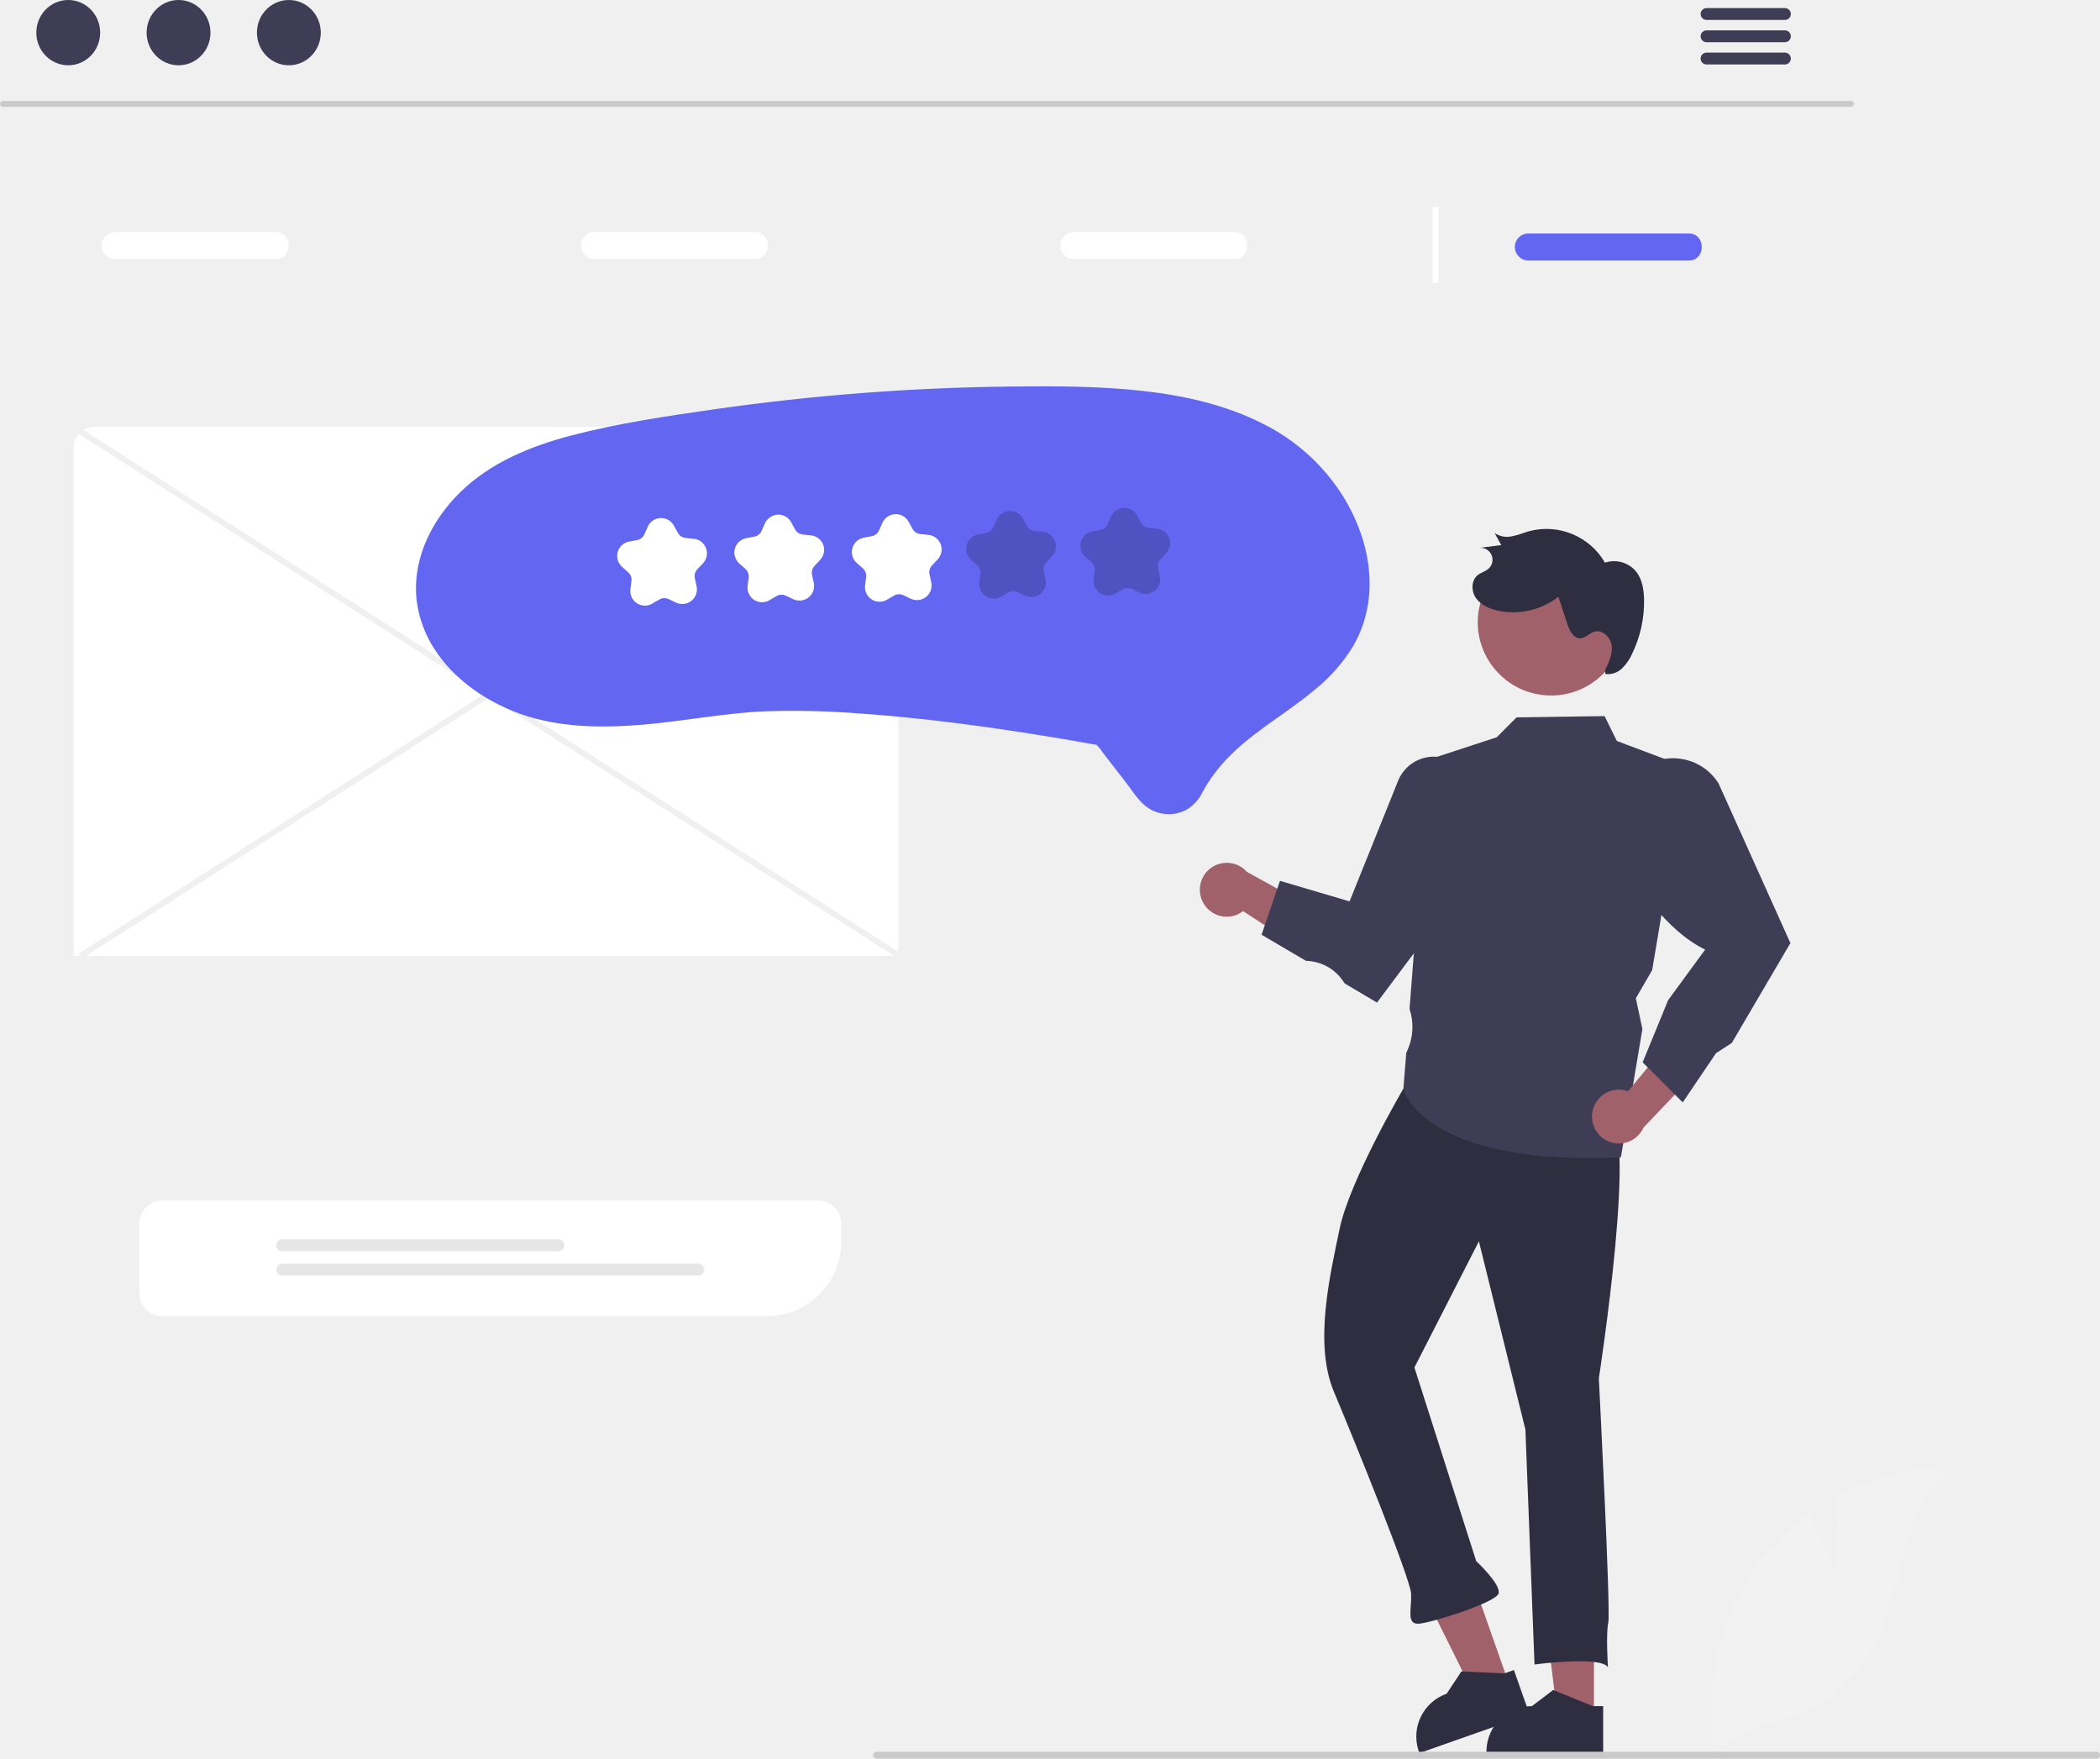
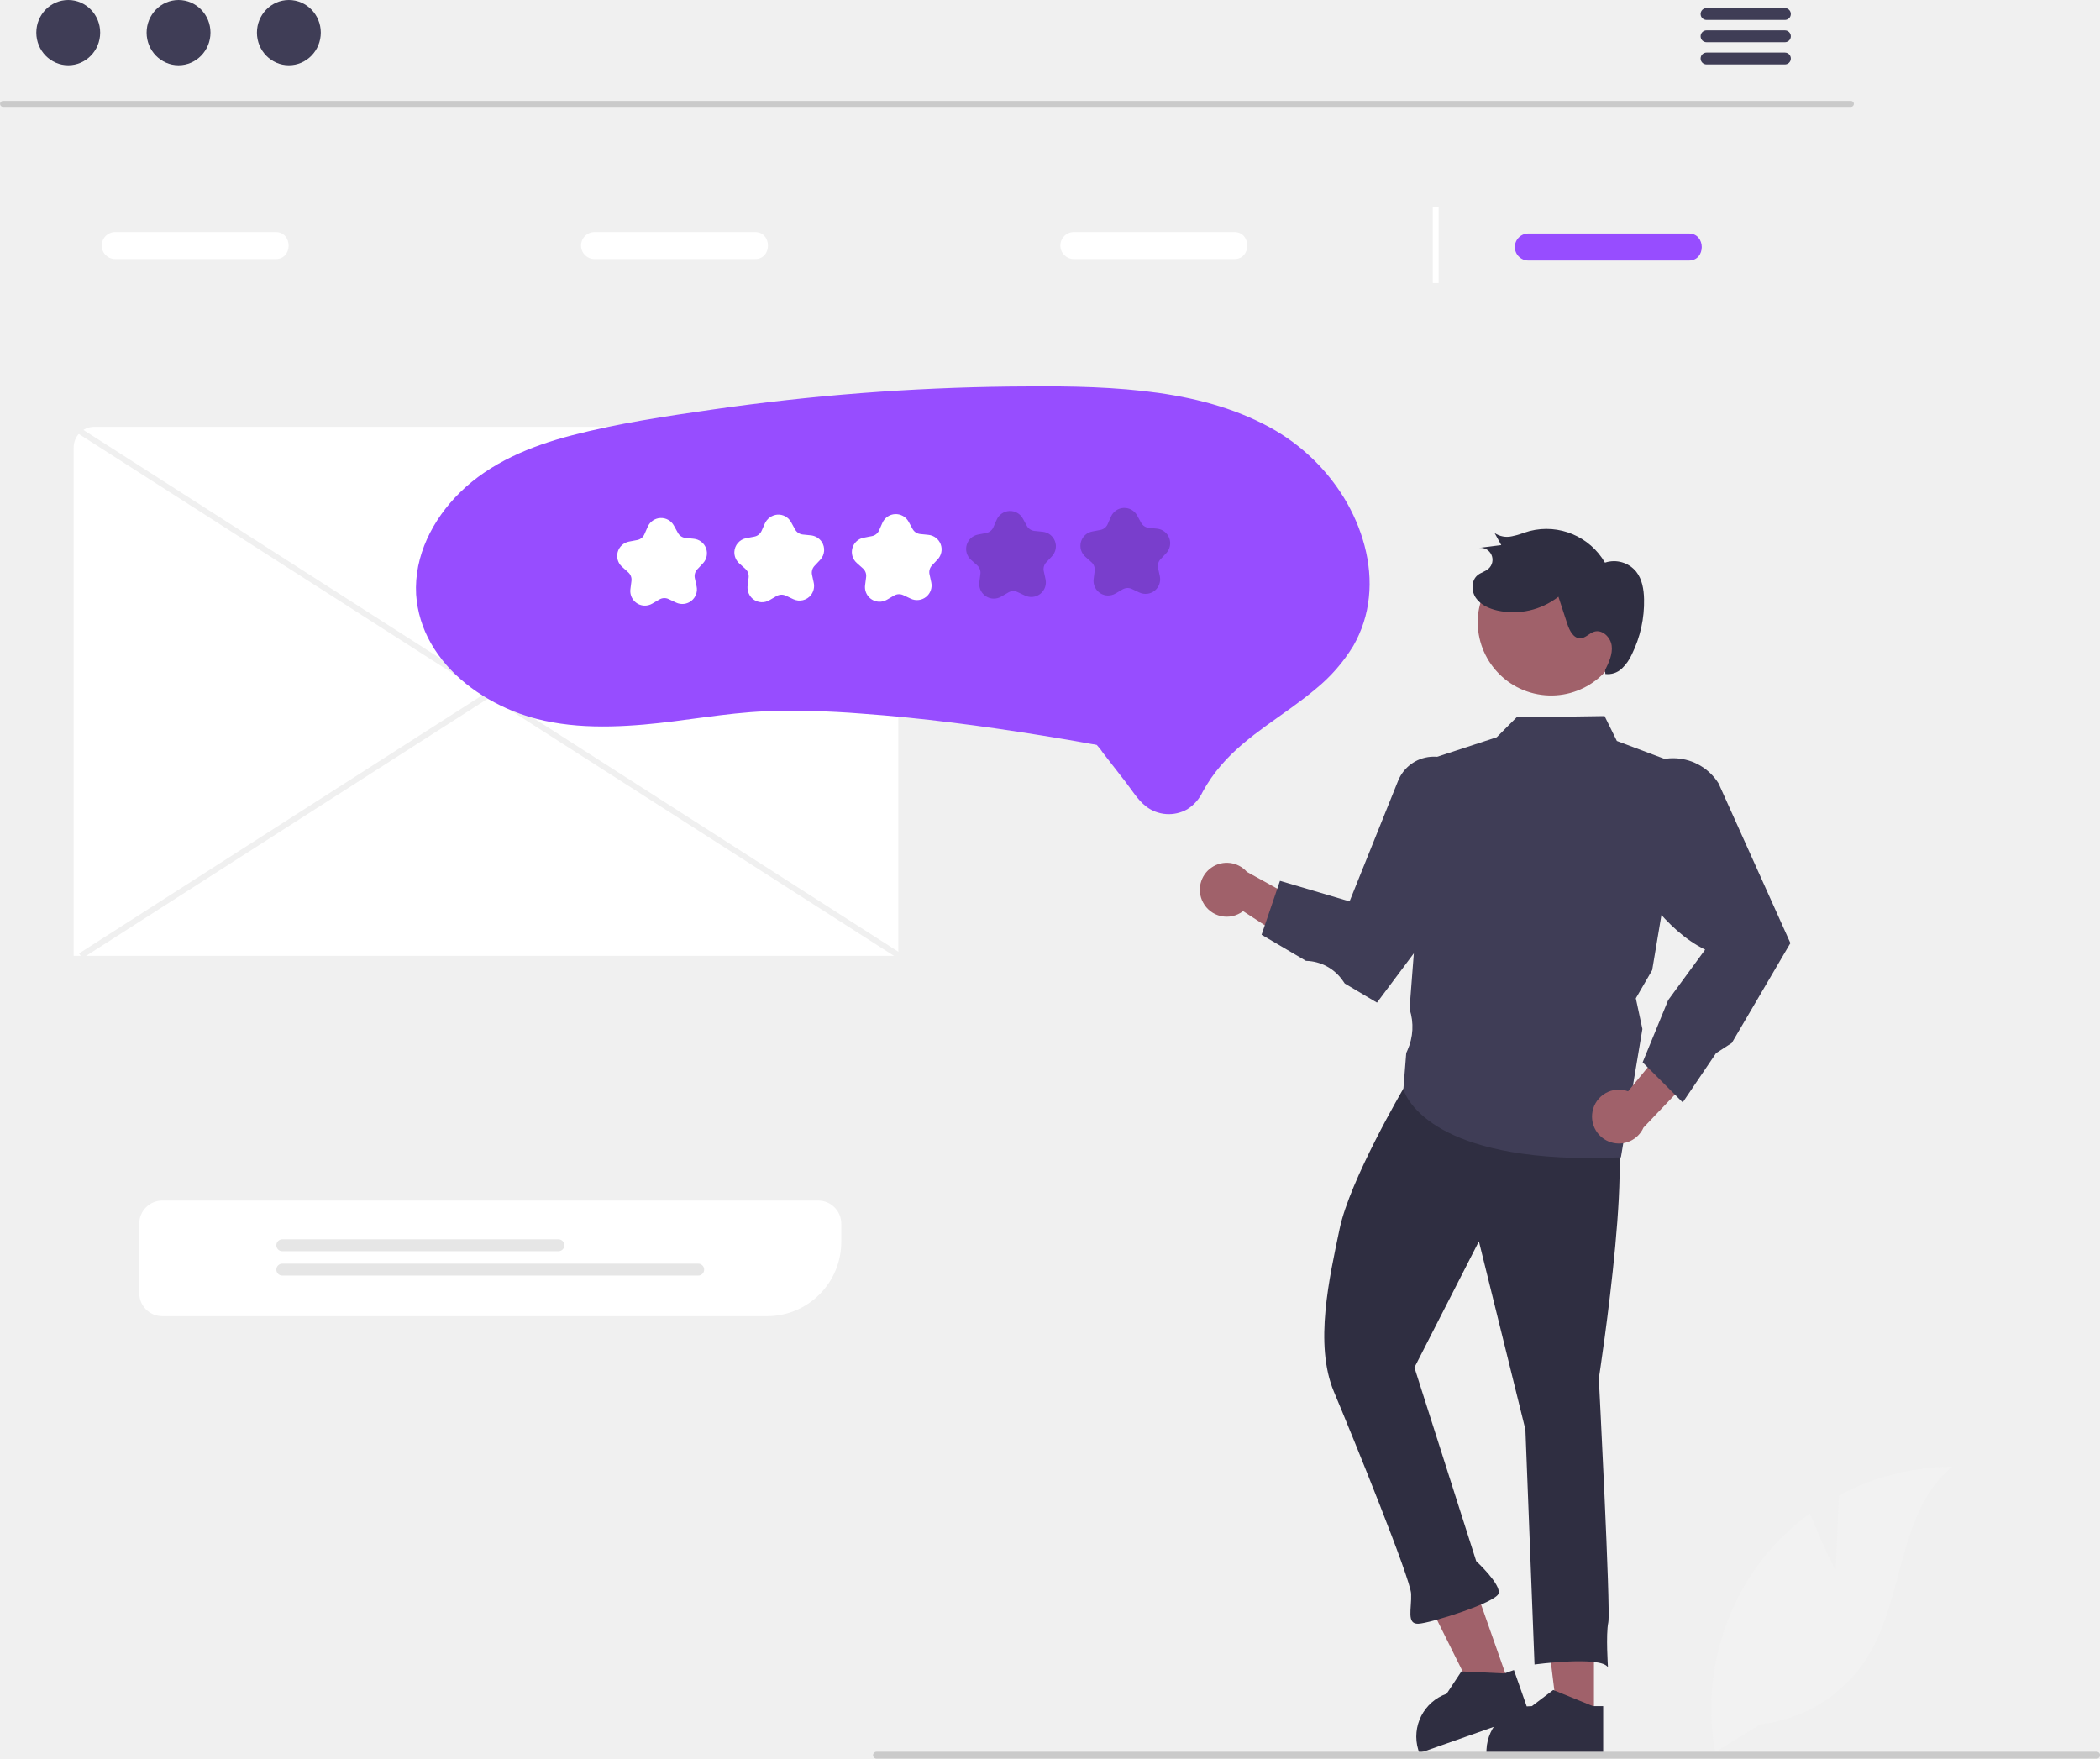
<svg xmlns="http://www.w3.org/2000/svg" data-name="Layer 1" width="718.509" height="601.718" viewBox="0 0 718.509 601.718">
  <path d="M895.346,200.623H263.022a1.016,1.016,0,0,1,0-2.031H895.346a1.016,1.016,0,0,1,0,2.031Z" transform="translate(-262.029 -164.07)" fill="#cacaca" />
  <ellipse cx="23.348" cy="11.169" rx="10.925" ry="11.169" fill="#3f3d56" />
  <ellipse cx="61.09" cy="11.169" rx="10.925" ry="11.169" fill="#3f3d56" />
  <ellipse cx="98.832" cy="11.169" rx="10.925" ry="11.169" fill="#3f3d56" />
  <path d="M872.729,166.838h-26.81a2.03,2.03,0,0,0,0,4.06h26.81a2.03,2.03,0,0,0,0-4.06Z" transform="translate(-262.029 -164.07)" fill="#3f3d56" />
  <path d="M872.729,174.458h-26.81a2.03,2.03,0,0,0,0,4.06h26.81a2.03,2.03,0,0,0,0-4.06Z" transform="translate(-262.029 -164.07)" fill="#3f3d56" />
  <path d="M872.729,182.068h-26.81a2.03,2.03,0,0,0,0,4.06h26.81a2.03,2.03,0,0,0,0-4.06Z" transform="translate(-262.029 -164.07)" fill="#3f3d56" />
  <path d="M862.717,234.906H286.777a12.048,12.048,0,0,0-12.03,12.03v1.94a12.048,12.048,0,0,0,12.03,12.03H862.717a12.048,12.048,0,0,0,12.03-12.03v-1.94A12.048,12.048,0,0,0,862.717,234.906Z" transform="translate(-262.029 -164.07)" fill="#f0f0f0" />
  <path d="M356.282,252.706H301.459a4.629,4.629,0,0,1,0-9.259h54.823C362.253,243.364,362.312,252.79,356.282,252.706Z" transform="translate(-262.029 -164.07)" fill="#fff" />
  <path d="M520.282,252.706H465.459a4.629,4.629,0,0,1,0-9.259h54.823C526.253,243.364,526.312,252.79,520.282,252.706Z" transform="translate(-262.029 -164.07)" fill="#fff" />
  <path d="M684.282,252.706H629.459a4.629,4.629,0,0,1,0-9.259h54.823C690.253,243.364,690.312,252.79,684.282,252.706Z" transform="translate(-262.029 -164.07)" fill="#fff" />
-   <path d="M839.782,253.206H784.959a4.629,4.629,0,0,1,0-9.259h54.823C845.753,243.864,845.812,253.29,839.782,253.206Z" transform="translate(-262.029 -164.07)" fill="#6366f1" />
+   <path d="M839.782,253.206H784.959a4.629,4.629,0,0,1,0-9.259h54.823C845.753,243.864,845.812,253.29,839.782,253.206Z" transform="translate(-262.029 -164.07)" fill="#974dff" />
  <rect x="490.218" y="70.836" width="2" height="26" fill="#fff" />
  <path d="M547.292,619.718H312.239a7.909,7.909,0,0,1-7.9-7.9V577.393a7.909,7.909,0,0,1,7.9-7.9H547.292a7.909,7.909,0,0,1,7.9,7.9V611.819A7.909,7.909,0,0,1,547.292,619.718Z" transform="translate(-262.029 -164.07)" fill="#f0f0f0" />
  <path d="M524.454,614.39H317.569a7.909,7.909,0,0,1-7.9-7.9v-23.764a7.909,7.909,0,0,1,7.9-7.9h224.395a7.909,7.909,0,0,1,7.9,7.9v6.254A25.438,25.438,0,0,1,524.454,614.39Z" transform="translate(-262.029 -164.07)" fill="#fff" />
  <path d="M453.09,592.157H358.617a2.037,2.037,0,1,1,0-4.075h94.473a2.037,2.037,0,0,1,0,4.075Z" transform="translate(-262.029 -164.07)" fill="#e6e6e6" />
  <path d="M500.915,600.49H358.617a2.037,2.037,0,1,1,0-4.075H500.915a2.037,2.037,0,0,1,0,4.075Z" transform="translate(-262.029 -164.07)" fill="#e6e6e6" />
  <path d="M562.307,530.106H294.297a8.076,8.076,0,0,1-8.066-8.066V317.172a8.075,8.075,0,0,1,8.066-8.066H562.307a8.075,8.075,0,0,1,8.066,8.066V522.04A8.076,8.076,0,0,1,562.307,530.106Z" transform="translate(-262.029 -164.07)" fill="#fff" />
  <path d="M562.307,531.106H294.297a9.077,9.077,0,0,1-9.066-9.066V317.172a9.077,9.077,0,0,1,9.066-9.066H562.307a9.077,9.077,0,0,1,9.066,9.066V522.04A9.077,9.077,0,0,1,562.307,531.106Zm-268.01-221a7.074,7.074,0,0,0-7.066,7.066V522.04a7.074,7.074,0,0,0,7.066,7.066H562.307a7.074,7.074,0,0,0,7.066-7.066V317.172a7.074,7.074,0,0,0-7.066-7.066Z" transform="translate(-262.029 -164.07)" fill="#f0f0f0" />
  <path d="M286.85,491.106V522.04a7.458,7.458,0,0,0,7.447,7.447H562.307a7.458,7.458,0,0,0,7.447-7.447V491.106Z" transform="translate(-262.029 -164.07)" fill="#f0f0f0" />
  <rect x="428.295" y="234.4" width="2" height="333.56" transform="translate(-402.0729 382.3417) rotate(-57.37135)" fill="#f0f0f0" />
  <rect x="263.309" y="400.18" width="333.56" height="2" transform="translate(-410.4665 131.1432) rotate(-32.62865)" fill="#f0f0f0" />
  <polygon points="545.364 587.788 532.974 587.787 527.079 539.998 545.366 539.999 545.364 587.788" fill="#a0616a" />
  <path d="M807.063,747.809l-13.22-5.37-.39-.16-7.3,5.53a15.542,15.542,0,0,0-15.53,14.87c-.02.22-.02.45-.02.68v.51h39.95v-16.06Z" transform="translate(-262.029 -164.07)" fill="#2f2e41" />
  <polygon points="516.348 576.258 504.66 580.37 483.238 537.245 500.488 531.177 516.348 576.258" fill="#a0616a" />
  <path d="M776.722,736.618l-14.253-.678-.421-.022-5.051,7.639a15.542,15.542,0,0,0-9.714,19.182c.054.214.13.431.207.648l.169.481,37.685-13.26L780.014,735.46Z" transform="translate(-262.029 -164.07)" fill="#2f2e41" />
  <path d="M811.771,545.8c11.335-.44-2.706,89.89-2.706,89.89s4.107,79.305,3.237,83.467-.11,15.386-.11,15.386c-2.221-4.042-25.132-.991-25.132-.991l-3.117-80.376-15.913-64.4-22.062,43.168,21.146,66.261s8.563,7.924,7.653,11.055-23.341,10.193-27.463,10.353-2.261-5.072-2.461-10.225-19.596-52.905-26.418-69.152-1.518-39.157,1.964-55.805,21.803-47.889,21.803-47.889C764.933,510.893,800.436,546.239,811.771,545.8Z" transform="translate(-262.029 -164.07)" fill="#2f2e41" />
  <path d="M673.634,472.802a9.159,9.159,0,0,0,13.72,2.995l27.258,17.784-.083-16.913L688.657,462.373a9.208,9.208,0,0,0-15.024,10.428Z" transform="translate(-262.029 -164.07)" fill="#a0616a" />
  <path d="M805.884,560.28c-28.11.001-43.601-5.626-51.827-10.65-10.059-6.144-11.78-12.622-11.848-12.896l-.02-.078.979-12.32.428-.959a19.505,19.505,0,0,0,.734-14.007l-.031-.095.008-.099,6.573-85.245,23.26-7.619,6.767-6.799,30.127-.437,4.198,8.51,23.751,8.941L827.315,495.986l-5.594,9.642L823.972,516.13l-.016.095-7.338,43.8-.404.018Q810.785,560.285,805.884,560.28Z" transform="translate(-262.029 -164.07)" fill="#3f3d56" />
  <path d="M733.162,507.099l-11.028-6.538-.691-.998a15.734,15.734,0,0,0-12.454-6.748l-.128-.004L693.672,483.881l6.296-18.443,23.81,7.034,16.6-41.245a13.199,13.199,0,0,1,23.476-2.006,13.624,13.624,0,0,1,1.967,7.205v26.987l-.1.134Z" transform="translate(-262.029 -164.07)" fill="#3f3d56" />
  <path d="M806.889,544.418a9.159,9.159,0,0,1,12.187-6.979l20.656-25.152,5.002,16.156-20.382,21.408a9.208,9.208,0,0,1-17.462-5.433Z" transform="translate(-262.029 -164.07)" fill="#a0616a" />
  <path d="M837.773,541.239,824.057,527.522l8.731-21.274,12.654-17.278c-13.484-6.564-23.605-22.115-30.939-34.988l-.083-.145,1.826-14.304a18.367,18.367,0,0,1,3.874-9.143,18.37,18.37,0,0,1,29.909,1.709l24.592,54.668-.277.413-19.78,33.719-5.398,3.501Z" transform="translate(-262.029 -164.07)" fill="#3f3d56" />
  <path d="M817.602,380.403a25.105,25.105,0,0,1-49.751-6.771l.049-.356a25.105,25.105,0,0,1,49.694,7.126Z" transform="translate(-262.029 -164.07)" fill="#a0616a" />
  <path d="M811.213,393.333c1.289-2.619,2.614-5.43,2.251-8.327s-3.203-5.665-5.992-4.804c-1.668.515-2.928,2.162-4.672,2.246-2.399.116-3.774-2.629-4.521-4.912l-3.041-9.297a25.154,25.154,0,0,1-20.891,4.721c-2.823-.646-5.676-1.904-7.332-4.28s-1.646-6.062.625-7.858c1.114-.881,2.596-1.216,3.661-2.156a4.102,4.102,0,0,0-3.276-7.139l7.657-.957-2.281-4.126a7.535,7.535,0,0,0,5.992,1.099c2.06-.371,4-1.219,6.015-1.785a23.152,23.152,0,0,1,25.754,10.815,9.802,9.802,0,0,1,10.687,3.086c2.05,2.602,2.607,6.073,2.687,9.384a40.715,40.715,0,0,1-4.15,18.86,15.451,15.451,0,0,1-3.487,4.946,6.978,6.978,0,0,1-5.601,1.832" transform="translate(-262.029 -164.07)" fill="#2f2e41" />
-   <path d="M404.402,367.503a38.992,38.992,0,0,0,5.04,16.616c6.127,10.761,16.635,18.552,27.952,23.183,14.139,5.786,29.9,5.964,44.905,4.674,13.937-1.198,27.732-3.976,41.72-4.548a290.674,290.674,0,0,1,32.435.774c20.932,1.486,41.776,4.242,62.487,7.584q8.413,1.341,16.791,2.881a8.305,8.305,0,0,1,1.559.29c.101.042.264.009.357.068.169.106-.682-.269-.166.157A15.474,15.474,0,0,1,639.394,421.642l7.649,9.843c2.193,2.823,4.229,6.252,7.064,8.477a12.791,12.791,0,0,0,14.159.987,14.15,14.15,0,0,0,5.265-5.981,51.617,51.617,0,0,1,6.261-9.038c9.1-10.616,21.747-17.145,32.325-26.077a57.575,57.575,0,0,0,12.928-14.778,41.79,41.79,0,0,0,5.341-16.595c1.267-11.871-2.376-23.978-8.503-34.077a68.072,68.072,0,0,0-27.634-25.294c-12.802-6.522-26.968-9.699-41.168-11.282-15.076-1.681-30.328-1.676-45.478-1.506q-25.504.284-50.915,2.243-25.446,1.97-50.691,5.599c-16.149,2.322-32.496,4.742-48.304,8.85-13.965,3.629-27.89,9.302-38.319,19.581C410.103,341.735,403.654,354.241,404.402,367.503Z" transform="translate(-262.029 -164.07)" fill="#6366f1" />
+   <path d="M404.402,367.503a38.992,38.992,0,0,0,5.04,16.616c6.127,10.761,16.635,18.552,27.952,23.183,14.139,5.786,29.9,5.964,44.905,4.674,13.937-1.198,27.732-3.976,41.72-4.548a290.674,290.674,0,0,1,32.435.774c20.932,1.486,41.776,4.242,62.487,7.584q8.413,1.341,16.791,2.881a8.305,8.305,0,0,1,1.559.29c.101.042.264.009.357.068.169.106-.682-.269-.166.157A15.474,15.474,0,0,1,639.394,421.642l7.649,9.843c2.193,2.823,4.229,6.252,7.064,8.477a12.791,12.791,0,0,0,14.159.987,14.15,14.15,0,0,0,5.265-5.981,51.617,51.617,0,0,1,6.261-9.038c9.1-10.616,21.747-17.145,32.325-26.077a57.575,57.575,0,0,0,12.928-14.778,41.79,41.79,0,0,0,5.341-16.595c1.267-11.871-2.376-23.978-8.503-34.077a68.072,68.072,0,0,0-27.634-25.294c-12.802-6.522-26.968-9.699-41.168-11.282-15.076-1.681-30.328-1.676-45.478-1.506q-25.504.284-50.915,2.243-25.446,1.97-50.691,5.599c-16.149,2.322-32.496,4.742-48.304,8.85-13.965,3.629-27.89,9.302-38.319,19.581C410.103,341.735,403.654,354.241,404.402,367.503Z" transform="translate(-262.029 -164.07)" fill="#974dff" />
  <path d="M482.463,371.28a5.007,5.007,0,0,1-4.743-5.624l.359-2.825a3.373,3.373,0,0,0-1.098-2.937l-2.122-1.896a4.993,4.993,0,0,1,2.395-8.628l2.797-.531a3.367,3.367,0,0,0,2.453-1.949l1.148-2.607a4.994,4.994,0,0,1,8.947-.388l1.369,2.496a3.368,3.368,0,0,0,2.615,1.733l2.832.286a4.993,4.993,0,0,1,3.134,8.389l-1.95,2.074a3.361,3.361,0,0,0-.838,3.019l.602,2.784a4.993,4.993,0,0,1-7.009,5.572l-2.575-1.213a3.36,3.36,0,0,0-3.132.135l-2.461,1.433A4.999,4.999,0,0,1,482.463,371.28Z" transform="translate(-262.029 -164.07)" fill="#fff" />
  <path d="M522.558,370.115a5.043,5.043,0,0,1-3.363-1.502,5.173,5.173,0,0,1-1.354-4.323l.329-2.592a3.432,3.432,0,0,0-1.118-2.992l-1.968-1.759a5.133,5.133,0,0,1-1.799-4.029,4.991,4.991,0,0,1,4.065-4.715l2.765-.525a3.431,3.431,0,0,0,2.5-1.988l1.03-2.34a5.225,5.225,0,0,1,4.406-3.206,4.968,4.968,0,0,1,4.644,2.584l1.353,2.467a3.433,3.433,0,0,0,2.665,1.765l2.625.265a5.131,5.131,0,0,1,3.825,2.204,4.993,4.993,0,0,1-.518,6.202l-1.928,2.049a3.43,3.43,0,0,0-.854,3.075l.556,2.571a5.155,5.155,0,0,1-.906,4.319,4.98,4.98,0,0,1-6.064,1.435l-2.549-1.201a3.429,3.429,0,0,0-3.187.139l-2.432,1.416A4.999,4.999,0,0,1,522.558,370.115Z" transform="translate(-262.029 -164.07)" fill="#fff" />
  <path d="M562.757,369.945a5.007,5.007,0,0,1-4.743-5.624l.359-2.825a3.373,3.373,0,0,0-1.098-2.937l-2.122-1.896a4.993,4.993,0,0,1,2.395-8.628l2.797-.531a3.367,3.367,0,0,0,2.453-1.949l1.148-2.607a4.994,4.994,0,0,1,8.947-.388l1.369,2.496a3.368,3.368,0,0,0,2.614,1.733l2.832.286a4.993,4.993,0,0,1,3.134,8.389l-1.95,2.074a3.361,3.361,0,0,0-.838,3.019l.602,2.784a4.993,4.993,0,0,1-7.009,5.572l-2.575-1.213a3.36,3.36,0,0,0-3.132.135l-2.461,1.433A4.999,4.999,0,0,1,562.757,369.945Z" transform="translate(-262.029 -164.07)" fill="#fff" />
  <path d="M601.858,368.884a5.007,5.007,0,0,1-4.743-5.624l.359-2.825a3.373,3.373,0,0,0-1.098-2.937l-2.122-1.896a4.993,4.993,0,0,1,2.395-8.628l2.797-.531a3.367,3.367,0,0,0,2.453-1.949l1.148-2.607a4.994,4.994,0,0,1,8.947-.388l1.369,2.496a3.368,3.368,0,0,0,2.614,1.733l2.832.286a4.993,4.993,0,0,1,3.134,8.389l-1.95,2.074a3.361,3.361,0,0,0-.838,3.019l.602,2.784a4.993,4.993,0,0,1-7.009,5.572l-2.575-1.213a3.36,3.36,0,0,0-3.132.135l-2.461,1.433A4.999,4.999,0,0,1,601.858,368.884Z" transform="translate(-262.029 -164.07)" opacity="0.2" />
  <path d="M640.959,367.824a5.007,5.007,0,0,1-4.743-5.624l.359-2.825a3.373,3.373,0,0,0-1.098-2.937l-2.122-1.896a4.993,4.993,0,0,1,2.395-8.628l2.797-.531a3.367,3.367,0,0,0,2.453-1.949l1.148-2.607a4.994,4.994,0,0,1,8.947-.388l1.369,2.496a3.368,3.368,0,0,0,2.615,1.733l2.832.286a4.993,4.993,0,0,1,3.134,8.389l-1.95,2.074a3.361,3.361,0,0,0-.838,3.019l.602,2.784a4.993,4.993,0,0,1-7.009,5.572l-2.575-1.213a3.36,3.36,0,0,0-3.132.135l-2.461,1.433A4.999,4.999,0,0,1,640.959,367.824Z" transform="translate(-262.029 -164.07)" opacity="0.2" />
  <path d="M890.071,701.439,891.215,675.72a83.066,83.066,0,0,1,38.745-9.808c-18.608,15.214-16.283,44.541-28.899,65A49.964,49.964,0,0,1,864.421,754.001l-15.572,9.534a83.724,83.724,0,0,1,17.647-67.845,80.874,80.874,0,0,1,14.863-13.81C885.088,691.714,890.071,701.439,890.071,701.439Z" transform="translate(-262.029 -164.07)" fill="#f2f2f2" />
  <path d="M979.347,765.788H561.965a1.191,1.191,0,1,1,0-2.381H979.347a1.191,1.191,0,1,1,0,2.381Z" transform="translate(-262.029 -164.07)" fill="#cacaca" />
</svg>
